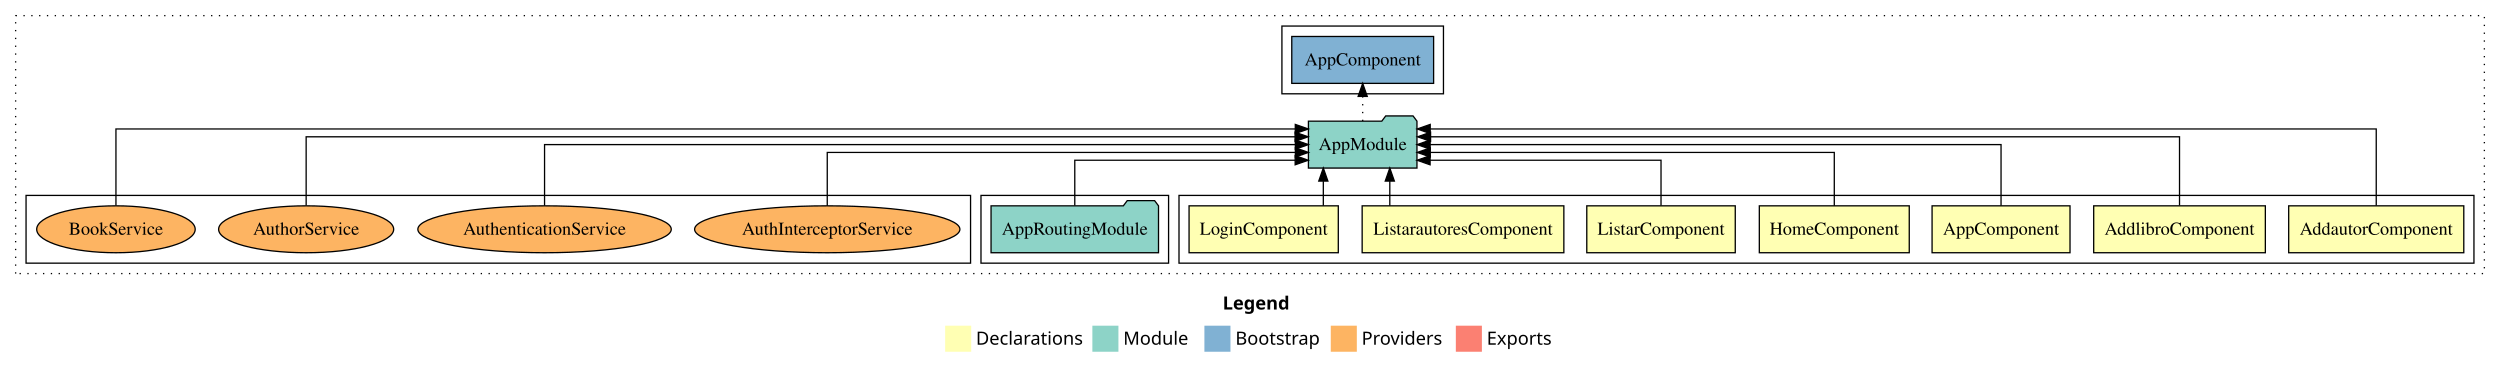
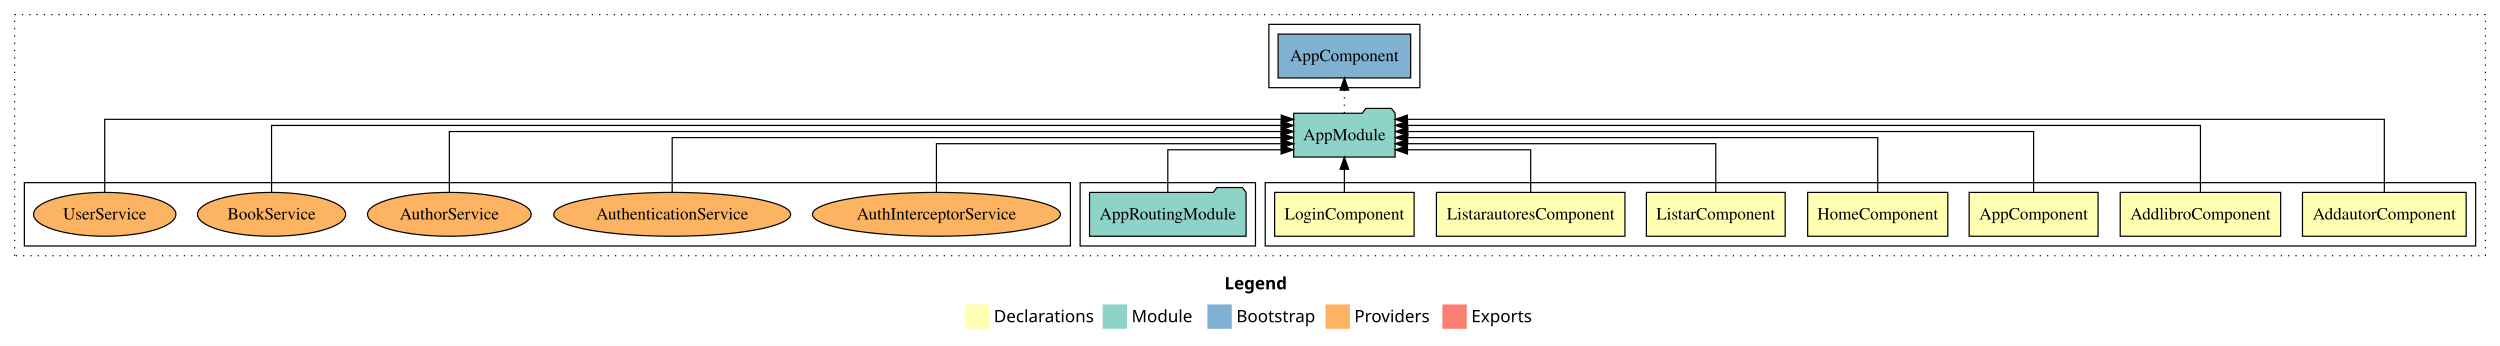
- <svg xmlns="http://www.w3.org/2000/svg" width="1919pt" height="284pt" viewBox="0.00 0.00 1919.00 284.00">
+ <svg xmlns="http://www.w3.org/2000/svg" width="2053pt" height="284pt" viewBox="0.00 0.00 2053.00 284.00">
  <g id="graph0" class="graph" transform="scale(1 1) rotate(0) translate(4 280)">
-     <polygon fill="#ffffff" stroke="transparent" points="-4,4 -4,-280 1915,-280 1915,4 -4,4" />
-     <text text-anchor="start" x="934.509" y="-42.4" font-family="sans-serif" font-weight="bold" font-size="14.00" fill="#000000">Legend</text>
-     <polygon fill="#ffffb3" stroke="transparent" points="721.5,-10 721.5,-30 741.5,-30 741.5,-10 721.5,-10" />
-     <text text-anchor="start" x="745.129" y="-15.4" font-family="sans-serif" font-size="14.00" fill="#000000">  Declarations</text>
-     <polygon fill="#8dd3c7" stroke="transparent" points="834.5,-10 834.5,-30 854.5,-30 854.5,-10 834.5,-10" />
-     <text text-anchor="start" x="858.225" y="-15.4" font-family="sans-serif" font-size="14.00" fill="#000000">  Module</text>
-     <polygon fill="#80b1d3" stroke="transparent" points="920.5,-10 920.5,-30 940.5,-30 940.5,-10 920.5,-10" />
-     <text text-anchor="start" x="944.281" y="-15.4" font-family="sans-serif" font-size="14.00" fill="#000000">  Bootstrap</text>
-     <polygon fill="#fdb462" stroke="transparent" points="1017.5,-10 1017.5,-30 1037.5,-30 1037.5,-10 1017.5,-10" />
-     <text text-anchor="start" x="1041.173" y="-15.4" font-family="sans-serif" font-size="14.00" fill="#000000">  Providers</text>
-     <polygon fill="#fb8072" stroke="transparent" points="1113.5,-10 1113.5,-30 1133.5,-30 1133.5,-10 1113.5,-10" />
-     <text text-anchor="start" x="1137.226" y="-15.4" font-family="sans-serif" font-size="14.00" fill="#000000">  Exports</text>
+     <polygon fill="#ffffff" stroke="transparent" points="-4,4 -4,-280 2049,-280 2049,4 -4,4" />
+     <text text-anchor="start" x="1001.509" y="-42.4" font-family="sans-serif" font-weight="bold" font-size="14.00" fill="#000000">Legend</text>
+     <polygon fill="#ffffb3" stroke="transparent" points="788.5,-10 788.5,-30 808.5,-30 808.5,-10 788.5,-10" />
+     <text text-anchor="start" x="812.129" y="-15.4" font-family="sans-serif" font-size="14.00" fill="#000000">  Declarations</text>
+     <polygon fill="#8dd3c7" stroke="transparent" points="901.5,-10 901.5,-30 921.5,-30 921.5,-10 901.5,-10" />
+     <text text-anchor="start" x="925.225" y="-15.4" font-family="sans-serif" font-size="14.00" fill="#000000">  Module</text>
+     <polygon fill="#80b1d3" stroke="transparent" points="987.5,-10 987.5,-30 1007.5,-30 1007.5,-10 987.5,-10" />
+     <text text-anchor="start" x="1011.281" y="-15.4" font-family="sans-serif" font-size="14.00" fill="#000000">  Bootstrap</text>
+     <polygon fill="#fdb462" stroke="transparent" points="1084.5,-10 1084.5,-30 1104.5,-30 1104.5,-10 1084.5,-10" />
+     <text text-anchor="start" x="1108.173" y="-15.4" font-family="sans-serif" font-size="14.00" fill="#000000">  Providers</text>
+     <polygon fill="#fb8072" stroke="transparent" points="1180.5,-10 1180.5,-30 1200.5,-30 1200.5,-10 1180.5,-10" />
+     <text text-anchor="start" x="1204.226" y="-15.4" font-family="sans-serif" font-size="14.00" fill="#000000">  Exports</text>
    <g id="clust1" class="cluster">
-       <polygon fill="none" stroke="#000000" stroke-dasharray="1,5" points="8,-70 8,-268 1903,-268 1903,-70 8,-70" />
+       <polygon fill="none" stroke="#000000" stroke-dasharray="1,5" points="8,-70 8,-268 2037,-268 2037,-70 8,-70" />
    </g>
    <g id="clust2" class="cluster">
-       <polygon fill="none" stroke="#000000" points="901,-78 901,-130 1895,-130 1895,-78 901,-78" />
+       <polygon fill="none" stroke="#000000" points="1035,-78 1035,-130 2029,-130 2029,-78 1035,-78" />
    </g>
    <g id="clust10" class="cluster">
-       <polygon fill="none" stroke="#000000" points="749,-78 749,-130 893,-130 893,-78 749,-78" />
+       <polygon fill="none" stroke="#000000" points="883,-78 883,-130 1027,-130 1027,-78 883,-78" />
    </g>
    <g id="clust12" class="cluster">
-       <polygon fill="none" stroke="#000000" points="980,-208 980,-260 1104,-260 1104,-208 980,-208" />
+       <polygon fill="none" stroke="#000000" points="1038,-208 1038,-260 1162,-260 1162,-208 1038,-208" />
    </g>
    <g id="clust13" class="cluster">
-       <polygon fill="none" stroke="#000000" points="16,-78 16,-130 741,-130 741,-78 16,-78" />
+       <polygon fill="none" stroke="#000000" points="16,-78 16,-130 875,-130 875,-78 16,-78" />
    </g>
    <g id="node1" class="node">
-       <polygon fill="#ffffb3" stroke="#000000" points="1887.205,-122 1752.795,-122 1752.795,-86 1887.205,-86 1887.205,-122" />
-       <text text-anchor="middle" x="1820" y="-99.8" font-family="Times,serif" font-size="14.00" fill="#000000">AddautorComponent</text>
+       <polygon fill="#ffffb3" stroke="#000000" points="2021.205,-122 1886.795,-122 1886.795,-86 2021.205,-86 2021.205,-122" />
+       <text text-anchor="middle" x="1954" y="-99.8" font-family="Times,serif" font-size="14.00" fill="#000000">AddautorComponent</text>
    </g>
    <g id="node8" class="node">
-       <polygon fill="#8dd3c7" stroke="#000000" points="1083.657,-187 1080.657,-191 1059.657,-191 1056.657,-187 1000.343,-187 1000.343,-151 1083.657,-151 1083.657,-187" />
-       <text text-anchor="middle" x="1042" y="-164.8" font-family="Times,serif" font-size="14.00" fill="#000000">AppModule</text>
+       <polygon fill="#8dd3c7" stroke="#000000" points="1141.657,-187 1138.657,-191 1117.657,-191 1114.657,-187 1058.343,-187 1058.343,-151 1141.657,-151 1141.657,-187" />
+       <text text-anchor="middle" x="1100" y="-164.8" font-family="Times,serif" font-size="14.00" fill="#000000">AppModule</text>
    </g>
    <g id="edge1" class="edge">
-       <path fill="none" stroke="#000000" d="M1820,-122.248C1820,-145.018 1820,-181 1820,-181 1820,-181 1093.829,-181 1093.829,-181" />
-       <polygon fill="#000000" stroke="#000000" points="1093.829,-177.5 1083.829,-181 1093.829,-184.5 1093.829,-177.5" />
+       <path fill="none" stroke="#000000" d="M1954,-122.091C1954,-145.133 1954,-182 1954,-182 1954,-182 1151.768,-182 1151.768,-182" />
+       <polygon fill="#000000" stroke="#000000" points="1151.768,-178.5 1141.768,-182 1151.768,-185.5 1151.768,-178.5" />
    </g>
    <g id="node2" class="node">
-       <polygon fill="#ffffb3" stroke="#000000" points="1734.881,-122 1603.119,-122 1603.119,-86 1734.881,-86 1734.881,-122" />
-       <text text-anchor="middle" x="1669" y="-99.8" font-family="Times,serif" font-size="14.00" fill="#000000">AddlibroComponent</text>
+       <polygon fill="#ffffb3" stroke="#000000" points="1868.881,-122 1737.119,-122 1737.119,-86 1868.881,-86 1868.881,-122" />
+       <text text-anchor="middle" x="1803" y="-99.8" font-family="Times,serif" font-size="14.00" fill="#000000">AddlibroComponent</text>
    </g>
    <g id="edge2" class="edge">
-       <path fill="none" stroke="#000000" d="M1669,-122.284C1669,-143.321 1669,-175 1669,-175 1669,-175 1094.113,-175 1094.113,-175" />
-       <polygon fill="#000000" stroke="#000000" points="1094.113,-171.5 1084.113,-175 1094.113,-178.5 1094.113,-171.5" />
+       <path fill="none" stroke="#000000" d="M1803,-122.045C1803,-143.662 1803,-177 1803,-177 1803,-177 1151.871,-177 1151.871,-177" />
+       <polygon fill="#000000" stroke="#000000" points="1151.871,-173.5 1141.871,-177 1151.87,-180.5 1151.871,-173.5" />
    </g>
    <g id="node3" class="node">
-       <polygon fill="#ffffb3" stroke="#000000" points="1584.94,-122 1479.06,-122 1479.06,-86 1584.94,-86 1584.94,-122" />
-       <text text-anchor="middle" x="1532" y="-99.8" font-family="Times,serif" font-size="14.00" fill="#000000">AppComponent</text>
+       <polygon fill="#ffffb3" stroke="#000000" points="1718.94,-122 1613.06,-122 1613.06,-86 1718.94,-86 1718.94,-122" />
+       <text text-anchor="middle" x="1666" y="-99.8" font-family="Times,serif" font-size="14.00" fill="#000000">AppComponent</text>
    </g>
    <g id="edge3" class="edge">
-       <path fill="none" stroke="#000000" d="M1532,-122.106C1532,-141.339 1532,-169 1532,-169 1532,-169 1093.777,-169 1093.777,-169" />
-       <polygon fill="#000000" stroke="#000000" points="1093.777,-165.5 1083.777,-169 1093.777,-172.5 1093.777,-165.5" />
+       <path fill="none" stroke="#000000" d="M1666,-122.223C1666,-142.365 1666,-172 1666,-172 1666,-172 1152.08,-172 1152.08,-172" />
+       <polygon fill="#000000" stroke="#000000" points="1152.08,-168.5 1142.08,-172 1152.08,-175.5 1152.08,-168.5" />
    </g>
    <g id="node4" class="node">
-       <polygon fill="#ffffb3" stroke="#000000" points="1461.545,-122 1346.455,-122 1346.455,-86 1461.545,-86 1461.545,-122" />
-       <text text-anchor="middle" x="1404" y="-99.8" font-family="Times,serif" font-size="14.00" fill="#000000">HomeComponent</text>
+       <polygon fill="#ffffb3" stroke="#000000" points="1595.545,-122 1480.455,-122 1480.455,-86 1595.545,-86 1595.545,-122" />
+       <text text-anchor="middle" x="1538" y="-99.8" font-family="Times,serif" font-size="14.00" fill="#000000">HomeComponent</text>
    </g>
    <g id="edge4" class="edge">
-       <path fill="none" stroke="#000000" d="M1404,-122.022C1404,-139.373 1404,-163 1404,-163 1404,-163 1093.88,-163 1093.88,-163" />
-       <polygon fill="#000000" stroke="#000000" points="1093.88,-159.5 1083.88,-163 1093.88,-166.5 1093.88,-159.5" />
+       <path fill="none" stroke="#000000" d="M1538,-122.222C1538,-140.828 1538,-167 1538,-167 1538,-167 1151.997,-167 1151.997,-167" />
+       <polygon fill="#000000" stroke="#000000" points="1151.997,-163.5 1141.997,-167 1151.997,-170.5 1151.997,-163.5" />
    </g>
    <g id="node5" class="node">
-       <polygon fill="#ffffb3" stroke="#000000" points="1327.986,-122 1214.014,-122 1214.014,-86 1327.986,-86 1327.986,-122" />
-       <text text-anchor="middle" x="1271" y="-99.8" font-family="Times,serif" font-size="14.00" fill="#000000">ListarComponent</text>
+       <polygon fill="#ffffb3" stroke="#000000" points="1461.986,-122 1348.014,-122 1348.014,-86 1461.986,-86 1461.986,-122" />
+       <text text-anchor="middle" x="1405" y="-99.8" font-family="Times,serif" font-size="14.00" fill="#000000">ListarComponent</text>
    </g>
    <g id="edge5" class="edge">
-       <path fill="none" stroke="#000000" d="M1271,-122.24C1271,-137.571 1271,-157 1271,-157 1271,-157 1093.736,-157 1093.736,-157" />
-       <polygon fill="#000000" stroke="#000000" points="1093.736,-153.5 1083.736,-157 1093.736,-160.5 1093.736,-153.5" />
+       <path fill="none" stroke="#000000" d="M1405,-122.034C1405,-139.06 1405,-162 1405,-162 1405,-162 1151.769,-162 1151.769,-162" />
+       <polygon fill="#000000" stroke="#000000" points="1151.77,-158.5 1141.769,-162 1151.769,-165.5 1151.77,-158.5" />
    </g>
    <g id="node6" class="node">
-       <polygon fill="#ffffb3" stroke="#000000" points="1196.411,-122 1041.589,-122 1041.589,-86 1196.411,-86 1196.411,-122" />
-       <text text-anchor="middle" x="1119" y="-99.8" font-family="Times,serif" font-size="14.00" fill="#000000">ListarautoresComponent</text>
+       <polygon fill="#ffffb3" stroke="#000000" points="1330.411,-122 1175.589,-122 1175.589,-86 1330.411,-86 1330.411,-122" />
+       <text text-anchor="middle" x="1253" y="-99.8" font-family="Times,serif" font-size="14.00" fill="#000000">ListarautoresComponent</text>
    </g>
    <g id="edge6" class="edge">
-       <path fill="none" stroke="#000000" d="M1062.811,-122.106C1062.811,-122.106 1062.811,-140.991 1062.811,-140.991" />
-       <polygon fill="#000000" stroke="#000000" points="1059.311,-140.991 1062.811,-150.991 1066.311,-140.991 1059.311,-140.991" />
+       <path fill="none" stroke="#000000" d="M1253,-122.24C1253,-137.571 1253,-157 1253,-157 1253,-157 1151.808,-157 1151.808,-157" />
+       <polygon fill="#000000" stroke="#000000" points="1151.808,-153.5 1141.808,-157 1151.808,-160.5 1151.808,-153.5" />
    </g>
    <g id="node7" class="node">
-       <polygon fill="#ffffb3" stroke="#000000" points="1023.276,-122 908.724,-122 908.724,-86 1023.276,-86 1023.276,-122" />
-       <text text-anchor="middle" x="966" y="-99.8" font-family="Times,serif" font-size="14.00" fill="#000000">LoginComponent</text>
+       <polygon fill="#ffffb3" stroke="#000000" points="1157.276,-122 1042.724,-122 1042.724,-86 1157.276,-86 1157.276,-122" />
+       <text text-anchor="middle" x="1100" y="-99.8" font-family="Times,serif" font-size="14.00" fill="#000000">LoginComponent</text>
    </g>
    <g id="edge7" class="edge">
-       <path fill="none" stroke="#000000" d="M1011.78,-122.106C1011.78,-122.106 1011.78,-140.991 1011.78,-140.991" />
-       <polygon fill="#000000" stroke="#000000" points="1008.28,-140.991 1011.78,-150.991 1015.28,-140.991 1008.28,-140.991" />
+       <path fill="none" stroke="#000000" d="M1100,-122.106C1100,-122.106 1100,-140.991 1100,-140.991" />
+       <polygon fill="#000000" stroke="#000000" points="1096.5,-140.991 1100,-150.991 1103.5,-140.991 1096.5,-140.991" />
    </g>
    <g id="node10" class="node">
-       <polygon fill="#80b1d3" stroke="#000000" points="1096.439,-252 987.561,-252 987.561,-216 1096.439,-216 1096.439,-252" />
-       <text text-anchor="middle" x="1042" y="-229.8" font-family="Times,serif" font-size="14.00" fill="#000000">AppComponent </text>
+       <polygon fill="#80b1d3" stroke="#000000" points="1154.439,-252 1045.561,-252 1045.561,-216 1154.439,-216 1154.439,-252" />
+       <text text-anchor="middle" x="1100" y="-229.8" font-family="Times,serif" font-size="14.00" fill="#000000">AppComponent </text>
    </g>
    <g id="edge9" class="edge">
-       <path fill="none" stroke="#000000" stroke-dasharray="1,5" d="M1042,-187.106C1042,-187.106 1042,-205.991 1042,-205.991" />
-       <polygon fill="#000000" stroke="#000000" points="1038.5,-205.991 1042,-215.991 1045.5,-205.991 1038.5,-205.991" />
+       <path fill="none" stroke="#000000" stroke-dasharray="1,5" d="M1100,-187.106C1100,-187.106 1100,-205.991 1100,-205.991" />
+       <polygon fill="#000000" stroke="#000000" points="1096.5,-205.991 1100,-215.991 1103.5,-205.991 1096.5,-205.991" />
    </g>
    <g id="node9" class="node">
-       <polygon fill="#8dd3c7" stroke="#000000" points="885.274,-122 882.274,-126 861.274,-126 858.274,-122 756.726,-122 756.726,-86 885.274,-86 885.274,-122" />
-       <text text-anchor="middle" x="821" y="-99.8" font-family="Times,serif" font-size="14.00" fill="#000000">AppRoutingModule</text>
+       <polygon fill="#8dd3c7" stroke="#000000" points="1019.274,-122 1016.274,-126 995.274,-126 992.274,-122 890.726,-122 890.726,-86 1019.274,-86 1019.274,-122" />
+       <text text-anchor="middle" x="955" y="-99.8" font-family="Times,serif" font-size="14.00" fill="#000000">AppRoutingModule</text>
    </g>
    <g id="edge8" class="edge">
-       <path fill="none" stroke="#000000" d="M821,-122.24C821,-137.571 821,-157 821,-157 821,-157 990.172,-157 990.172,-157" />
-       <polygon fill="#000000" stroke="#000000" points="990.172,-160.5 1000.172,-157 990.172,-153.5 990.172,-160.5" />
+       <path fill="none" stroke="#000000" d="M955,-122.24C955,-137.571 955,-157 955,-157 955,-157 1048.06,-157 1048.06,-157" />
+       <polygon fill="#000000" stroke="#000000" points="1048.06,-160.5 1058.06,-157 1048.06,-153.5 1048.06,-160.5" />
    </g>
    <g id="node11" class="node">
-       <ellipse fill="#fdb462" stroke="#000000" cx="631" cy="-104" rx="101.823" ry="18" />
-       <text text-anchor="middle" x="631" y="-99.8" font-family="Times,serif" font-size="14.00" fill="#000000">AuthInterceptorService</text>
+       <ellipse fill="#fdb462" stroke="#000000" cx="765" cy="-104" rx="101.823" ry="18" />
+       <text text-anchor="middle" x="765" y="-99.8" font-family="Times,serif" font-size="14.00" fill="#000000">AuthInterceptorService</text>
    </g>
    <g id="edge10" class="edge">
-       <path fill="none" stroke="#000000" d="M631,-122.022C631,-139.373 631,-163 631,-163 631,-163 990.329,-163 990.329,-163" />
-       <polygon fill="#000000" stroke="#000000" points="990.329,-166.5 1000.329,-163 990.329,-159.5 990.329,-166.5" />
+       <path fill="none" stroke="#000000" d="M765,-122.034C765,-139.06 765,-162 765,-162 765,-162 1048.249,-162 1048.249,-162" />
+       <polygon fill="#000000" stroke="#000000" points="1048.249,-165.5 1058.249,-162 1048.249,-158.5 1048.249,-165.5" />
    </g>
    <g id="node12" class="node">
-       <ellipse fill="#fdb462" stroke="#000000" cx="414" cy="-104" rx="97.268" ry="18" />
-       <text text-anchor="middle" x="414" y="-99.8" font-family="Times,serif" font-size="14.00" fill="#000000">AuthenticationService</text>
+       <ellipse fill="#fdb462" stroke="#000000" cx="548" cy="-104" rx="97.268" ry="18" />
+       <text text-anchor="middle" x="548" y="-99.8" font-family="Times,serif" font-size="14.00" fill="#000000">AuthenticationService</text>
    </g>
    <g id="edge11" class="edge">
-       <path fill="none" stroke="#000000" d="M414,-122.106C414,-141.339 414,-169 414,-169 414,-169 990.309,-169 990.309,-169" />
-       <polygon fill="#000000" stroke="#000000" points="990.309,-172.5 1000.309,-169 990.309,-165.5 990.309,-172.5" />
+       <path fill="none" stroke="#000000" d="M548,-122.222C548,-140.828 548,-167 548,-167 548,-167 1048.057,-167 1048.057,-167" />
+       <polygon fill="#000000" stroke="#000000" points="1048.057,-170.5 1058.057,-167 1048.057,-163.5 1048.057,-170.5" />
    </g>
    <g id="node13" class="node">
-       <ellipse fill="#fdb462" stroke="#000000" cx="231" cy="-104" rx="67.195" ry="18" />
-       <text text-anchor="middle" x="231" y="-99.8" font-family="Times,serif" font-size="14.00" fill="#000000">AuthorService</text>
+       <ellipse fill="#fdb462" stroke="#000000" cx="365" cy="-104" rx="67.195" ry="18" />
+       <text text-anchor="middle" x="365" y="-99.8" font-family="Times,serif" font-size="14.00" fill="#000000">AuthorService</text>
    </g>
    <g id="edge12" class="edge">
-       <path fill="none" stroke="#000000" d="M231,-122.284C231,-143.321 231,-175 231,-175 231,-175 990.105,-175 990.105,-175" />
-       <polygon fill="#000000" stroke="#000000" points="990.105,-178.5 1000.105,-175 990.105,-171.5 990.105,-178.5" />
+       <path fill="none" stroke="#000000" d="M365,-122.223C365,-142.365 365,-172 365,-172 365,-172 1048.111,-172 1048.111,-172" />
+       <polygon fill="#000000" stroke="#000000" points="1048.111,-175.5 1058.111,-172 1048.111,-168.5 1048.111,-175.5" />
    </g>
    <g id="node14" class="node">
-       <ellipse fill="#fdb462" stroke="#000000" cx="85" cy="-104" rx="60.835" ry="18" />
-       <text text-anchor="middle" x="85" y="-99.8" font-family="Times,serif" font-size="14.00" fill="#000000">BookService</text>
+       <ellipse fill="#fdb462" stroke="#000000" cx="219" cy="-104" rx="60.835" ry="18" />
+       <text text-anchor="middle" x="219" y="-99.8" font-family="Times,serif" font-size="14.00" fill="#000000">BookService</text>
    </g>
    <g id="edge13" class="edge">
-       <path fill="none" stroke="#000000" d="M85,-122.248C85,-145.018 85,-181 85,-181 85,-181 990.264,-181 990.264,-181" />
-       <polygon fill="#000000" stroke="#000000" points="990.264,-184.5 1000.264,-181 990.264,-177.5 990.264,-184.5" />
+       <path fill="none" stroke="#000000" d="M219,-122.045C219,-143.662 219,-177 219,-177 219,-177 1048.1,-177 1048.1,-177" />
+       <polygon fill="#000000" stroke="#000000" points="1048.1,-180.5 1058.1,-177 1048.1,-173.5 1048.1,-180.5" />
+     </g>
+     <g id="node15" class="node">
+       <ellipse fill="#fdb462" stroke="#000000" cx="82" cy="-104" rx="58.441" ry="18" />
+       <text text-anchor="middle" x="82" y="-99.8" font-family="Times,serif" font-size="14.00" fill="#000000">UserService</text>
+     </g>
+     <g id="edge14" class="edge">
+       <path fill="none" stroke="#000000" d="M82,-122.091C82,-145.133 82,-182 82,-182 82,-182 1048.195,-182 1048.195,-182" />
+       <polygon fill="#000000" stroke="#000000" points="1048.195,-185.5 1058.195,-182 1048.195,-178.5 1048.195,-185.5" />
    </g>
  </g>
</svg>
